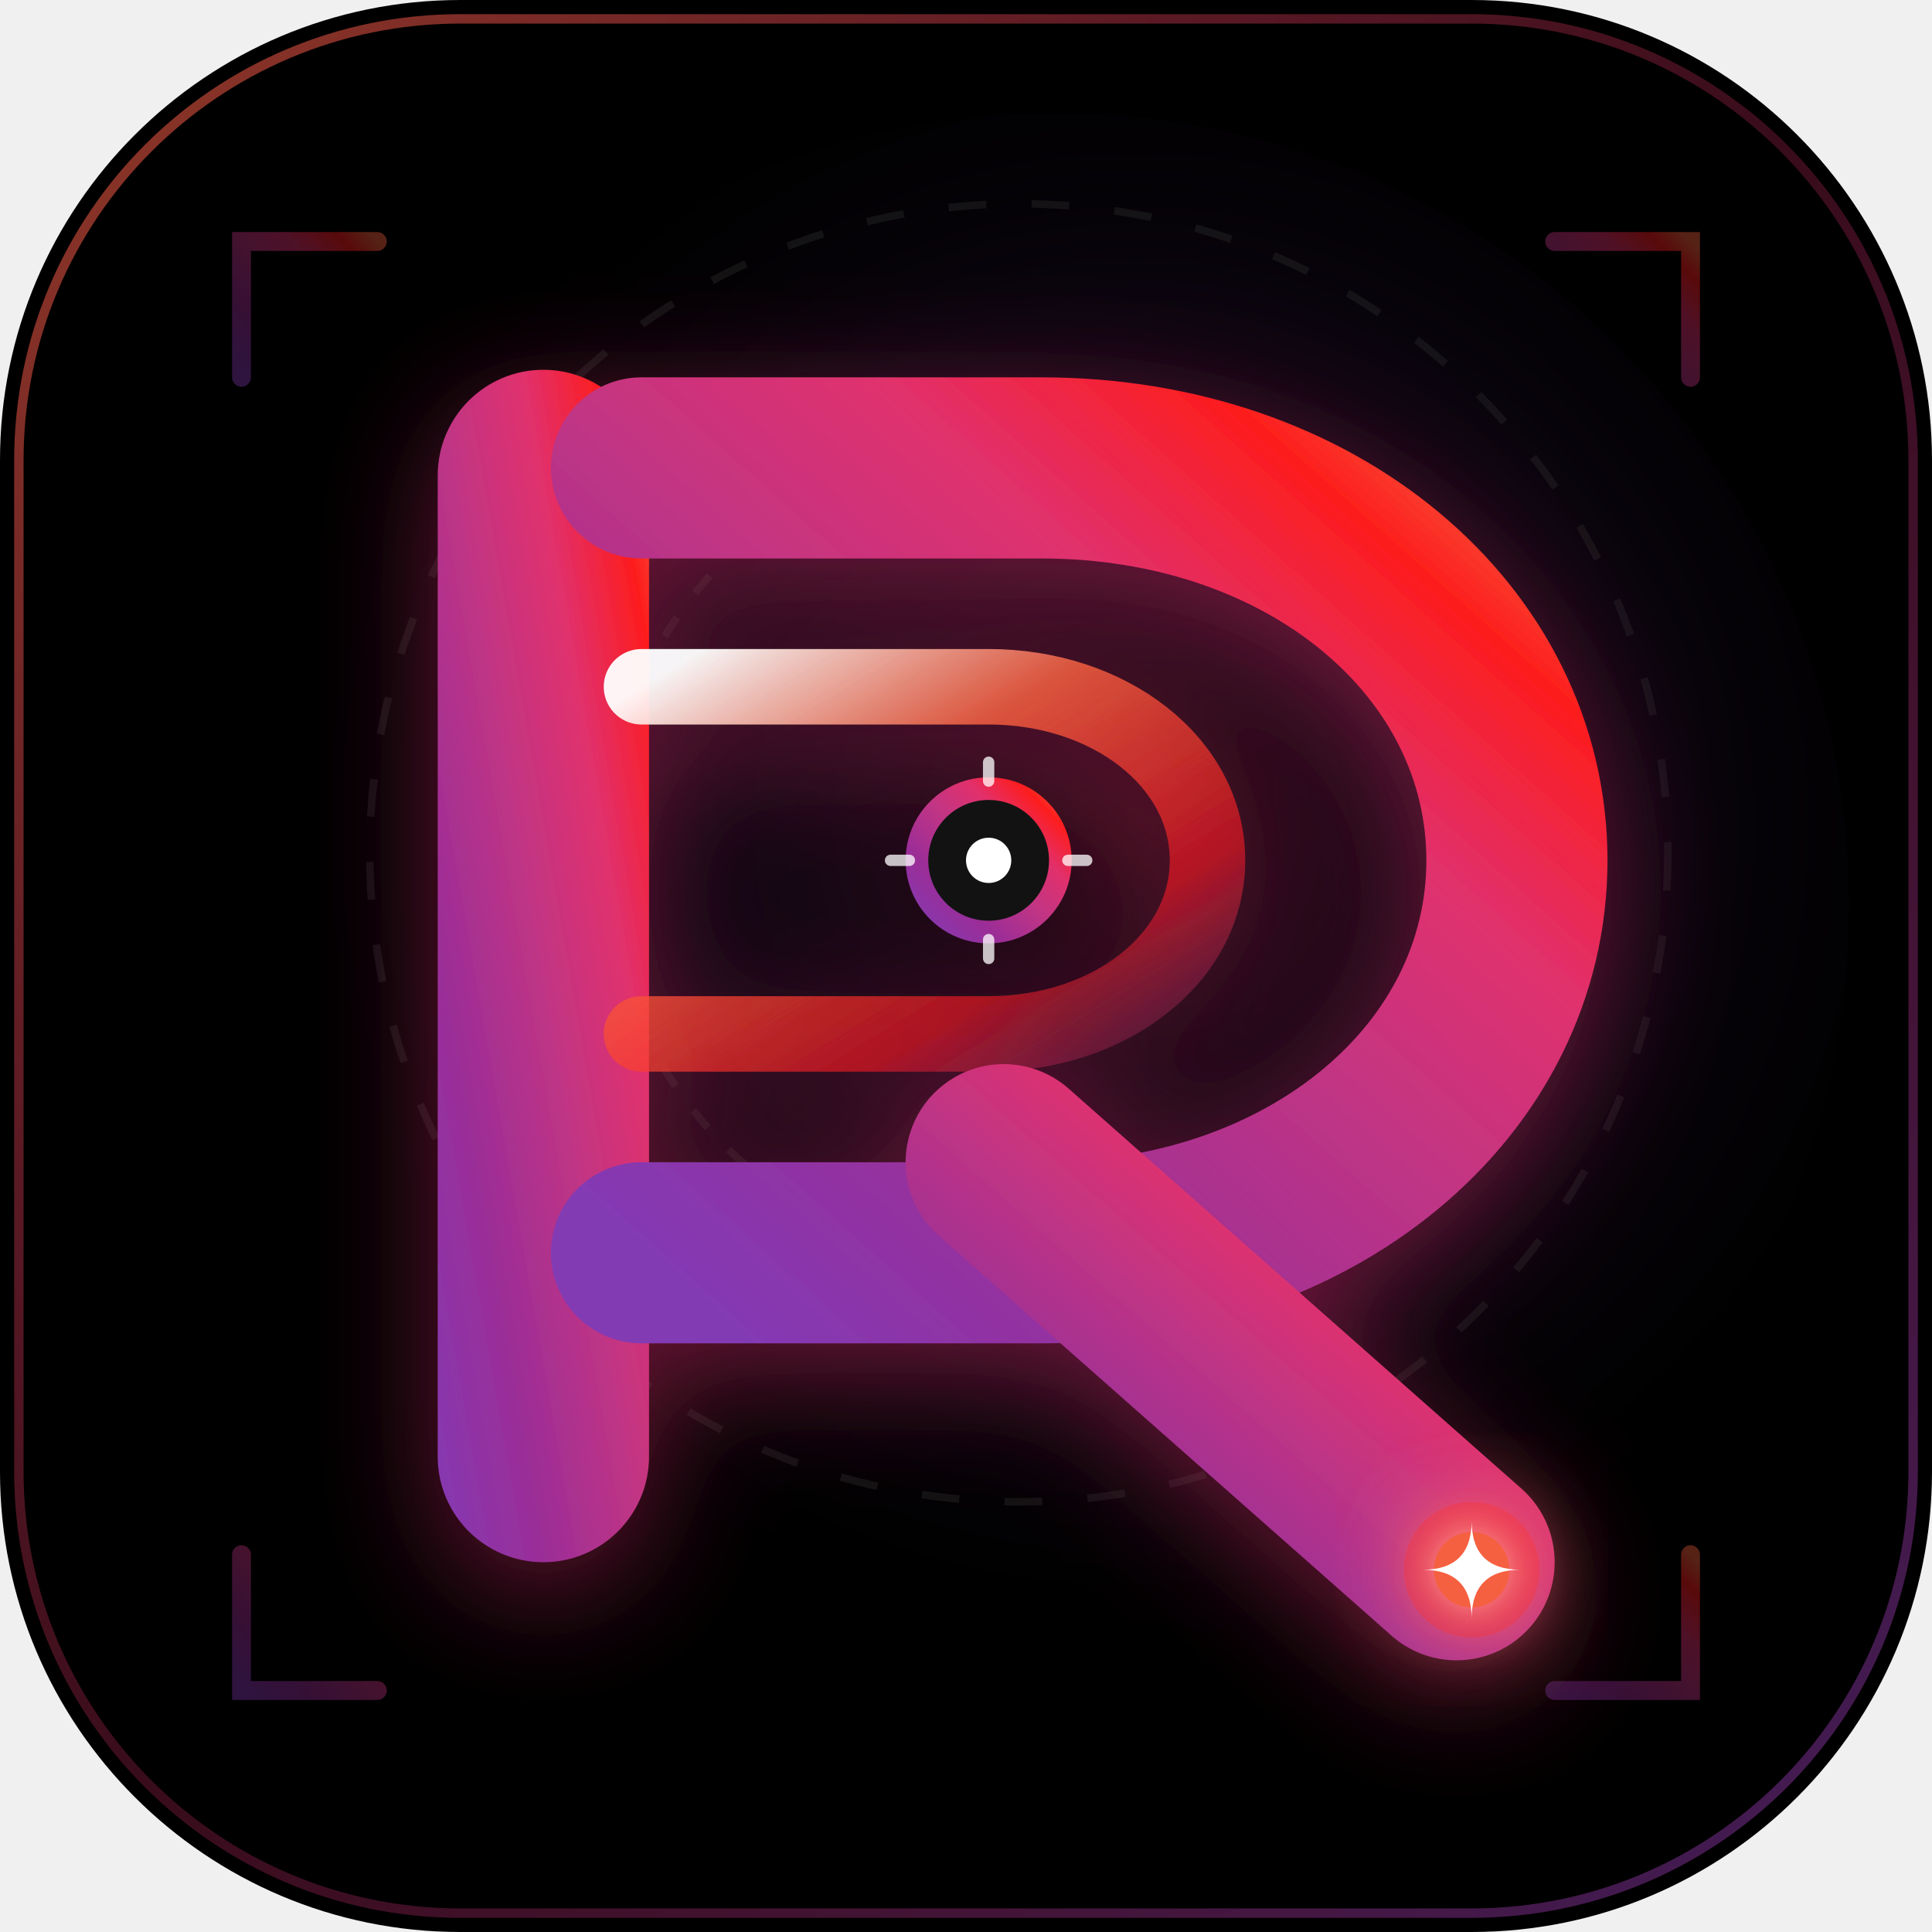
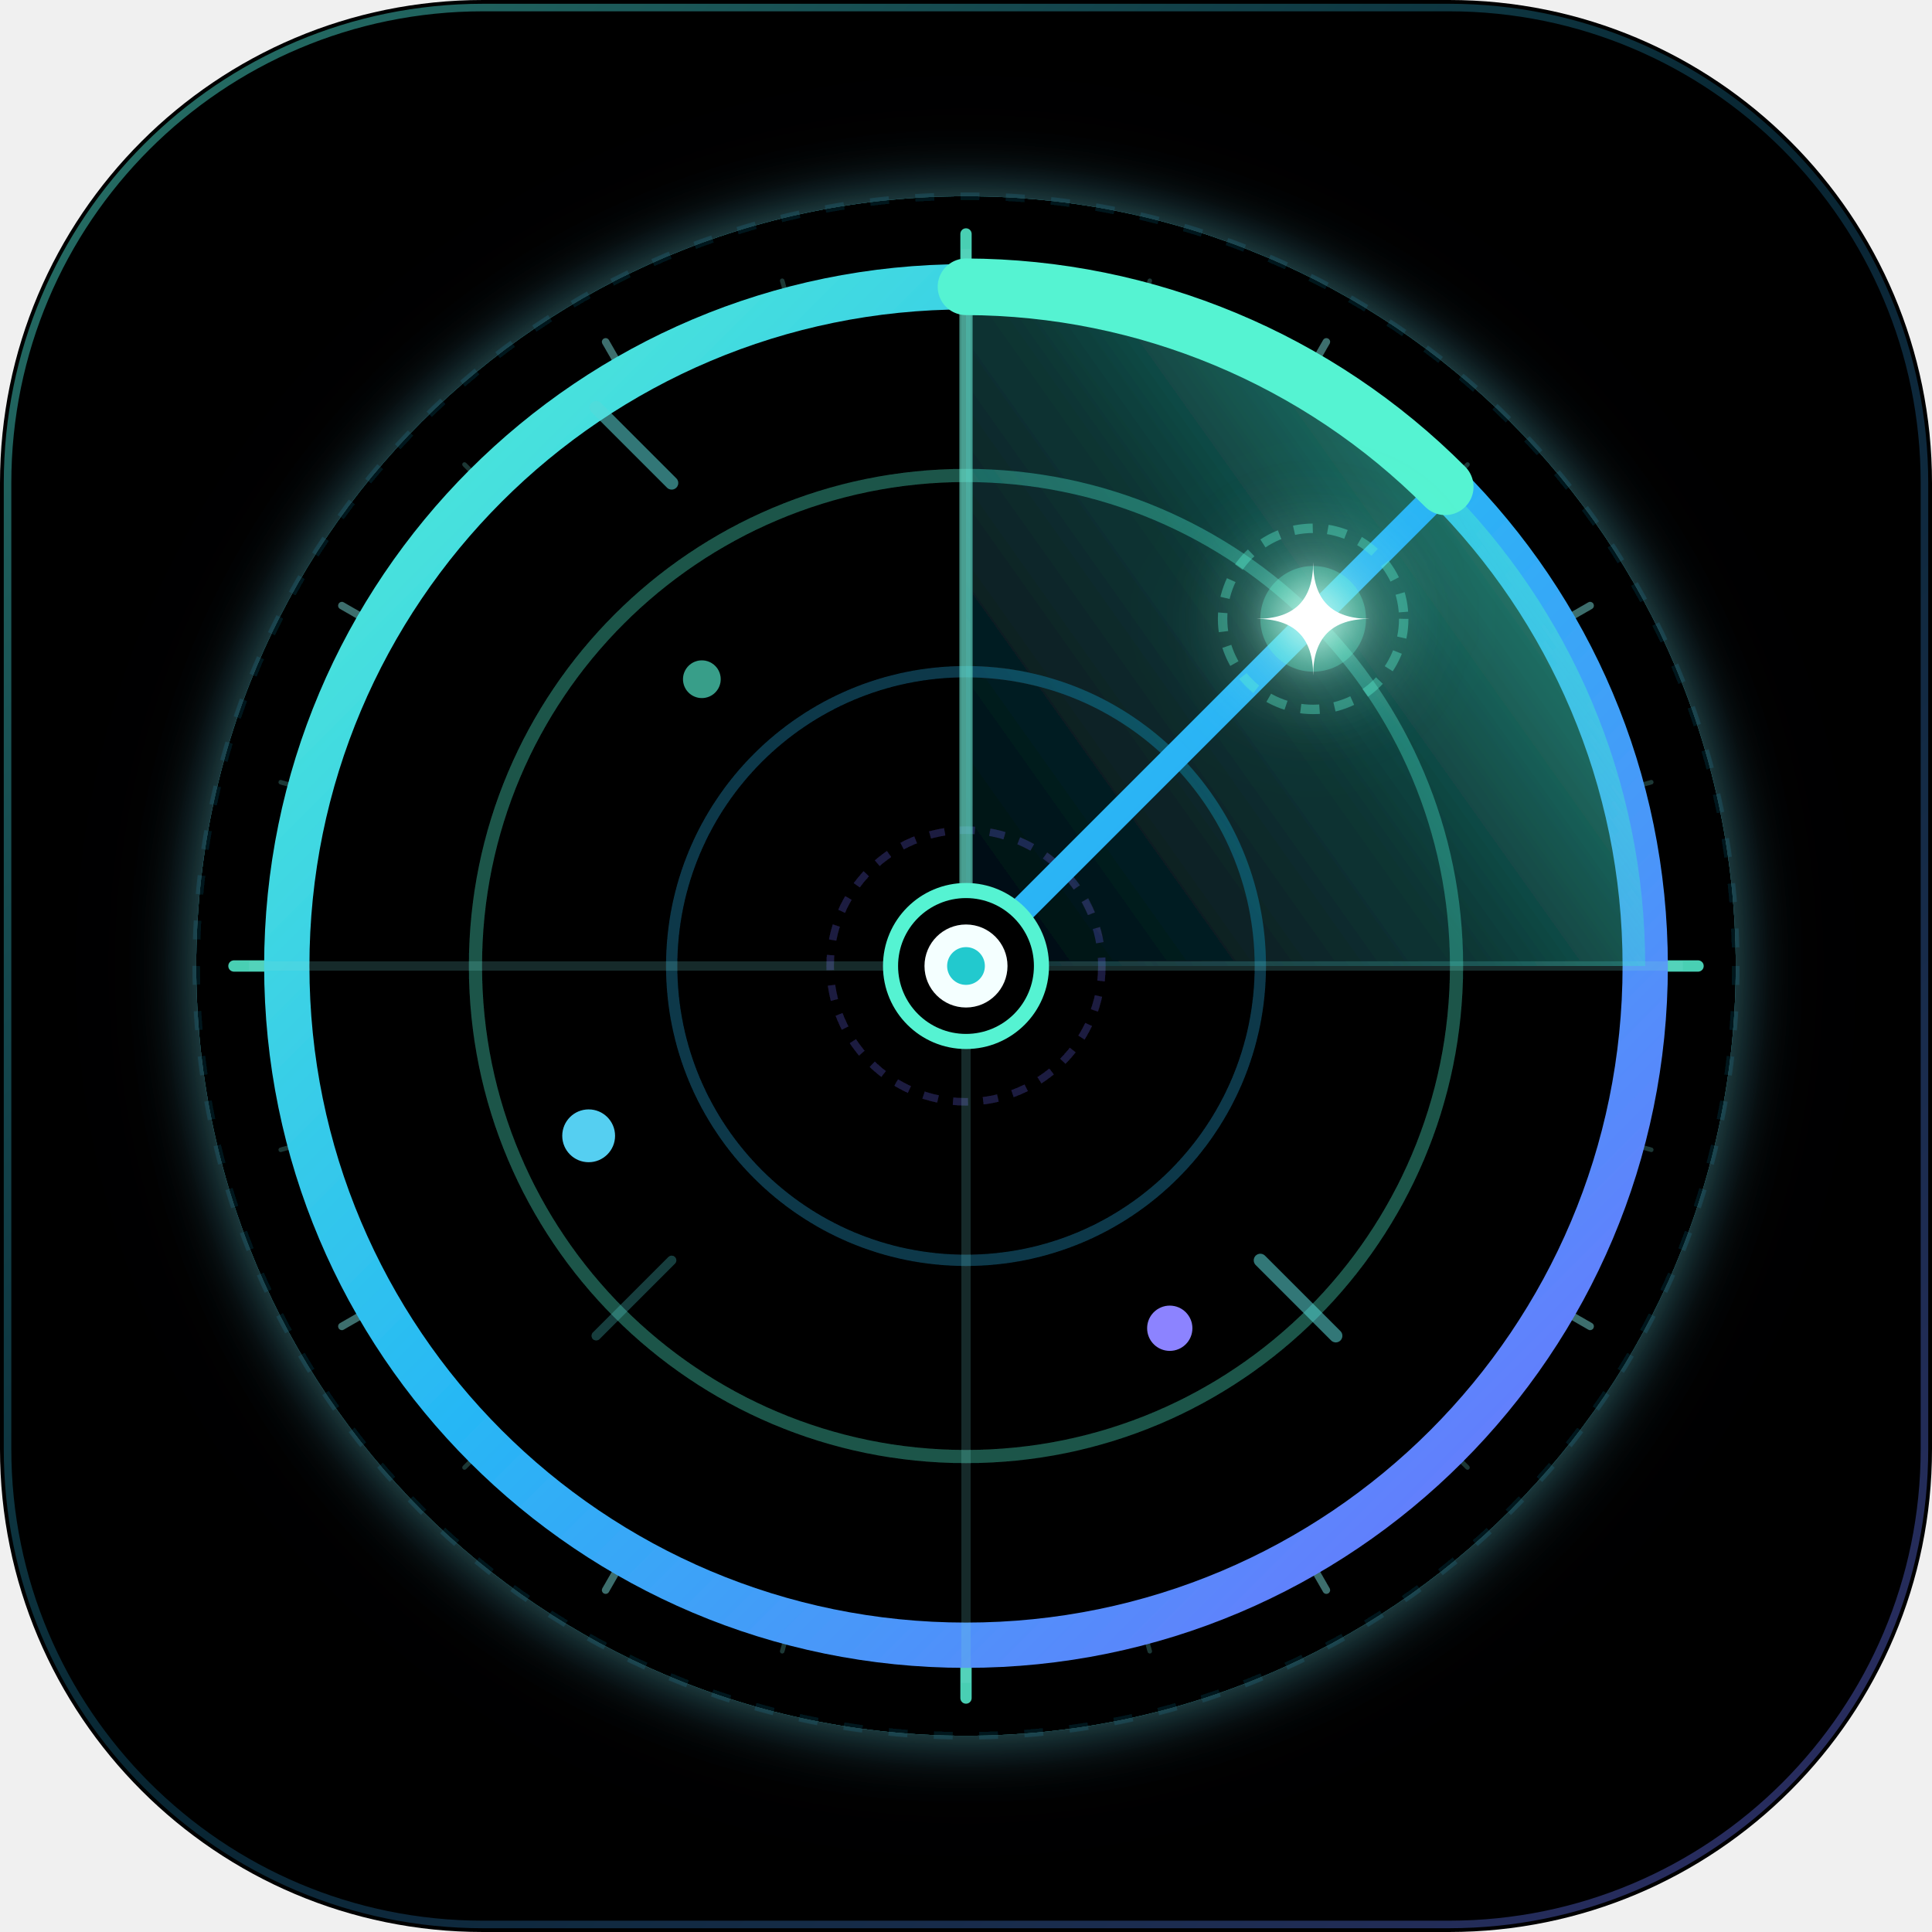
<svg xmlns="http://www.w3.org/2000/svg" viewBox="0 0 512 512" width="100%" height="100%">
  <defs>
-     <linearGradient id="radar-brand-ig" x1="0%" y1="100%" x2="100%" y2="0%">
-       <stop offset="0%" stop-color="#833ab4" />
-       <stop offset="26%" stop-color="#9b2d97" />
-       <stop offset="50%" stop-color="#c13584" />
-       <stop offset="70%" stop-color="#e1306c" />
-       <stop offset="88%" stop-color="#fd1d1d" />
-       <stop offset="100%" stop-color="#f56040" />
-     </linearGradient>
-     <linearGradient id="radar-pulse-grad" x1="0%" y1="0%" x2="100%" y2="100%">
-       <stop offset="0%" stop-color="#ffffff" stop-opacity="0.95" />
-       <stop offset="35%" stop-color="#f56040" stop-opacity="0.85" />
-       <stop offset="75%" stop-color="#fd1d1d" stop-opacity="0.6" />
-       <stop offset="100%" stop-color="#c13584" stop-opacity="0.2" />
-     </linearGradient>
-     <linearGradient id="radar-border-ig" x1="0%" y1="0%" x2="100%" y2="100%">
-       <stop offset="0%" stop-color="#f56040" stop-opacity="0.6" />
-       <stop offset="50%" stop-color="#e1306c" stop-opacity="0.25" />
-       <stop offset="100%" stop-color="#833ab4" stop-opacity="0.5" />
-     </linearGradient>
-     <radialGradient id="ambient-radar" cx="55%" cy="45%" r="55%">
-       <stop offset="0%" stop-color="#e1306c" stop-opacity="0.22" />
-       <stop offset="60%" stop-color="#833ab4" stop-opacity="0.08" />
+     <radialGradient id="sq-bg-aura" cx="256" cy="256" r="256" gradientUnits="userSpaceOnUse">
+       <stop offset="0%" stop-color="#27B7F5" stop-opacity="0.22" />
+       <stop offset="45%" stop-color="#786BFF" stop-opacity="0.10" />
      <stop offset="100%" stop-color="#000000" stop-opacity="0" />
    </radialGradient>
-     <filter id="radar-shadow" x="-20%" y="-20%" width="140%" height="140%">
-       <feDropShadow dx="0" dy="8" stdDeviation="16" flood-color="#e1306c" flood-opacity="0.45" />
+     <linearGradient id="sq-signal" x1="74" y1="74" x2="438" y2="438" gradientUnits="userSpaceOnUse">
+       <stop offset="0%" stop-color="#55F3D2" />
+       <stop offset="48%" stop-color="#27B7F5" />
+       <stop offset="100%" stop-color="#786BFF" />
+     </linearGradient>
+     <linearGradient id="sq-sweep" x1="256" y1="256" x2="436" y2="128" gradientUnits="userSpaceOnUse">
+       <stop offset="0%" stop-color="#27B7F5" stop-opacity="0.05" />
+       <stop offset="50%" stop-color="#2CD8D0" stop-opacity="0.25" />
+       <stop offset="100%" stop-color="#55F3D2" stop-opacity="0.65" />
+     </linearGradient>
+     <linearGradient id="sq-rim" x1="0%" y1="0%" x2="100%" y2="100%">
+       <stop offset="0%" stop-color="#55F3D2" stop-opacity="0.5" />
+       <stop offset="50%" stop-color="#27B7F5" stop-opacity="0.2" />
+       <stop offset="100%" stop-color="#786BFF" stop-opacity="0.4" />
+     </linearGradient>
+     <filter id="sq-glow" x="-20%" y="-20%" width="140%" height="140%">
+       <feGaussianBlur stdDeviation="8" result="blur" />
+       <feColorMatrix in="blur" type="matrix" values="0 0 0 0 0.15  0 0 0 0 0.85  0 0 0 0 0.95  0 0 0 0.45 0" result="colored" />
+       <feMerge>
+         <feMergeNode in="colored" />
+         <feMergeNode in="SourceGraphic" />
+       </feMerge>
    </filter>
-     <filter id="beacon-flare" x="-50%" y="-50%" width="200%" height="200%">
-       <feGaussianBlur stdDeviation="5" result="b1" />
-       <feGaussianBlur stdDeviation="12" result="b2" />
+     <filter id="sq-flare" x="-50%" y="-50%" width="200%" height="200%">
+       <feGaussianBlur stdDeviation="5" result="f1" />
+       <feGaussianBlur stdDeviation="12" result="f2" />
      <feMerge>
-         <feMergeNode in="b2" />
-         <feMergeNode in="b1" />
+         <feMergeNode in="f2" />
+         <feMergeNode in="f1" />
        <feMergeNode in="SourceGraphic" />
      </feMerge>
    </filter>
  </defs>
-   <rect width="512" height="512" rx="122" fill="#000000" />
-   <rect x="5" y="5" width="502" height="502" rx="117" fill="none" stroke="url(#radar-border-ig)" stroke-width="2.5" />
-   <circle cx="280" cy="240" r="210" fill="url(#ambient-radar)" />
-   <g stroke="url(#radar-brand-ig)" stroke-width="5" stroke-linecap="round" fill="none" opacity="0.35">
-     <path d="M 64 100 V 64 H 100" />
-     <path d="M 412 64 H 448 V 100" />
-     <path d="M 64 412 V 448 H 100" />
-     <path d="M 412 448 H 448 V 412" />
+   <rect width="512" height="512" rx="128" fill="#000000" />
+   <rect x="2" y="2" width="508" height="508" rx="126" fill="none" stroke="url(#sq-rim)" stroke-width="2" />
+   <circle cx="256" cy="256" r="236" fill="url(#sq-bg-aura)" />
+   <g filter="url(#sq-glow)">
+     <circle cx="256" cy="256" r="204" stroke="#27B7F5" stroke-opacity="0.12" stroke-width="2" stroke-dasharray="5 7" />
+     <line x1="440.0" y1="256.0" x2="450.0" y2="256.0" stroke="#55F3D2" stroke-width="3.0" stroke-linecap="round" opacity="0.85" />
+     <line x1="433.7" y1="303.6" x2="437.6" y2="304.7" stroke="#78DCD9" stroke-width="1.2" stroke-linecap="round" opacity="0.25" />
+     <line x1="415.3" y1="348.0" x2="421.4" y2="351.5" stroke="#78DCD9" stroke-width="2.0" stroke-linecap="round" opacity="0.5" />
+     <line x1="386.1" y1="386.1" x2="388.9" y2="388.9" stroke="#78DCD9" stroke-width="1.2" stroke-linecap="round" opacity="0.25" />
+     <line x1="348.0" y1="415.3" x2="351.5" y2="421.4" stroke="#78DCD9" stroke-width="2.0" stroke-linecap="round" opacity="0.5" />
+     <line x1="303.6" y1="433.7" x2="304.7" y2="437.6" stroke="#78DCD9" stroke-width="1.2" stroke-linecap="round" opacity="0.25" />
+     <line x1="256.0" y1="440.0" x2="256.0" y2="450.0" stroke="#55F3D2" stroke-width="3.0" stroke-linecap="round" opacity="0.85" />
+     <line x1="208.4" y1="433.7" x2="207.3" y2="437.6" stroke="#78DCD9" stroke-width="1.2" stroke-linecap="round" opacity="0.25" />
+     <line x1="164.0" y1="415.3" x2="160.5" y2="421.4" stroke="#78DCD9" stroke-width="2.0" stroke-linecap="round" opacity="0.5" />
+     <line x1="125.9" y1="386.1" x2="123.1" y2="388.9" stroke="#78DCD9" stroke-width="1.2" stroke-linecap="round" opacity="0.25" />
+     <line x1="96.7" y1="348.0" x2="90.6" y2="351.5" stroke="#78DCD9" stroke-width="2.0" stroke-linecap="round" opacity="0.5" />
+     <line x1="78.3" y1="303.6" x2="74.4" y2="304.7" stroke="#78DCD9" stroke-width="1.2" stroke-linecap="round" opacity="0.25" />
+     <line x1="72.0" y1="256.0" x2="62.0" y2="256.0" stroke="#55F3D2" stroke-width="3.0" stroke-linecap="round" opacity="0.85" />
+     <line x1="78.3" y1="208.4" x2="74.4" y2="207.3" stroke="#78DCD9" stroke-width="1.2" stroke-linecap="round" opacity="0.25" />
+     <line x1="96.7" y1="164.0" x2="90.6" y2="160.5" stroke="#78DCD9" stroke-width="2.0" stroke-linecap="round" opacity="0.5" />
+     <line x1="125.9" y1="125.9" x2="123.1" y2="123.1" stroke="#78DCD9" stroke-width="1.2" stroke-linecap="round" opacity="0.25" />
+     <line x1="164.0" y1="96.7" x2="160.5" y2="90.6" stroke="#78DCD9" stroke-width="2.0" stroke-linecap="round" opacity="0.5" />
+     <line x1="208.4" y1="78.3" x2="207.3" y2="74.4" stroke="#78DCD9" stroke-width="1.2" stroke-linecap="round" opacity="0.25" />
+     <line x1="256.0" y1="72.0" x2="256.0" y2="62.0" stroke="#55F3D2" stroke-width="3.0" stroke-linecap="round" opacity="0.85" />
+     <line x1="303.6" y1="78.3" x2="304.7" y2="74.4" stroke="#78DCD9" stroke-width="1.2" stroke-linecap="round" opacity="0.25" />
+     <line x1="348.0" y1="96.7" x2="351.5" y2="90.6" stroke="#78DCD9" stroke-width="2.0" stroke-linecap="round" opacity="0.5" />
+     <line x1="386.1" y1="125.9" x2="388.9" y2="123.1" stroke="#78DCD9" stroke-width="1.2" stroke-linecap="round" opacity="0.25" />
+     <line x1="415.3" y1="164.0" x2="421.4" y2="160.5" stroke="#78DCD9" stroke-width="2.0" stroke-linecap="round" opacity="0.5" />
+     <line x1="433.7" y1="208.4" x2="437.6" y2="207.3" stroke="#78DCD9" stroke-width="1.2" stroke-linecap="round" opacity="0.25" />
+     <circle cx="256" cy="256" r="180" stroke="url(#sq-signal)" stroke-width="12" />
+     <circle cx="256" cy="256" r="130" stroke="#55F3D2" stroke-opacity="0.35" stroke-width="3.5" />
+     <circle cx="256" cy="256" r="78" stroke="#27B7F5" stroke-opacity="0.30" stroke-width="3" />
+     <circle cx="256" cy="256" r="36" stroke="#786BFF" stroke-opacity="0.25" stroke-width="2" stroke-dasharray="4 4" />
+     <path d="M256 66V446M66 256H446" stroke="#78DCD9" stroke-opacity="0.20" stroke-width="2.5" />
+     <path d="M158 108L178 128M334 334L354 354" stroke="#58D9D8" stroke-opacity="0.55" stroke-width="3.5" stroke-linecap="round" />
+     <path d="M354 158L334 178M178 334L158 354" stroke="#58D9D8" stroke-opacity="0.28" stroke-width="2.5" stroke-linecap="round" />
+     <path d="M256 256 L256 76 A180 180 0 0 1 436 256 Z" fill="url(#sq-sweep)" />
+     <path d="M256 256 L256 76" stroke="#6BEBD6" stroke-opacity="0.6" stroke-width="3.5" stroke-linecap="round" />
+     <path d="M256 256 L383 129" stroke="url(#sq-signal)" stroke-width="7" stroke-linecap="round" />
+     <path d="M256 76 A180 180 0 0 1 383 129" fill="none" stroke="#55F3D2" stroke-width="15" stroke-linecap="round" />
+     <circle cx="256" cy="256" r="20" fill="#000000" stroke="#55F3D2" stroke-width="4" />
+     <circle cx="256" cy="256" r="11" fill="#F4FFFF" />
+     <circle cx="256" cy="256" r="5" fill="#20C9CE" />
+     <circle cx="156" cy="301" r="7" fill="#55CFF1" />
+     <circle cx="310" cy="352" r="6" fill="#8C83FF" />
+     <circle cx="186" cy="180" r="5" fill="#55F3D2" opacity="0.65" />
  </g>
-   <g fill="none" stroke="#262626" opacity="0.45">
-     <circle cx="270" cy="226" r="110" stroke-width="2" stroke-dasharray="6 8" />
-     <circle cx="270" cy="226" r="172" stroke-width="2" stroke-dasharray="10 12" />
-   </g>
-   <g filter="url(#radar-shadow)">
-     <rect x="116" y="98" width="56" height="316" rx="28" fill="url(#radar-brand-ig)" />
-     <path d="M 170 124 H 276 C 348 124 402 170 402 228 C 402 286 348 332 276 332 H 170" fill="none" stroke="url(#radar-brand-ig)" stroke-width="48" stroke-linecap="round" stroke-linejoin="round" />
-     <path d="M 170 182 H 262 C 294 182 320 202 320 228 C 320 254 294 274 262 274 H 170" fill="none" stroke="url(#radar-pulse-grad)" stroke-width="20" stroke-linecap="round" stroke-linejoin="round" />
-     <path d="M 266 308 L 386 414" fill="none" stroke="url(#radar-brand-ig)" stroke-width="52" stroke-linecap="round" />
-   </g>
-   <g transform="translate(262, 228)">
-     <circle cx="0" cy="0" r="19" fill="#121212" stroke="url(#radar-brand-ig)" stroke-width="6" />
-     <circle cx="0" cy="0" r="6" fill="#ffffff" />
-     <line x1="0" y1="-26" x2="0" y2="-21" stroke="#ffffff" stroke-width="3" stroke-linecap="round" opacity="0.75" />
-     <line x1="0" y1="21" x2="0" y2="26" stroke="#ffffff" stroke-width="3" stroke-linecap="round" opacity="0.75" />
-     <line x1="-26" y1="0" x2="-21" y2="0" stroke="#ffffff" stroke-width="3" stroke-linecap="round" opacity="0.75" />
-     <line x1="21" y1="0" x2="26" y2="0" stroke="#ffffff" stroke-width="3" stroke-linecap="round" opacity="0.75" />
-   </g>
-   <g transform="translate(390, 416)" filter="url(#beacon-flare)">
-     <circle cx="0" cy="0" r="18" fill="#fd1d1d" fill-opacity="0.35" />
-     <circle cx="0" cy="0" r="10" fill="#f56040" />
-     <path d="M 0 -13 Q 0 0 -13 0 Q 0 0 0 13 Q 0 0 13 0 Q 0 0 0 -13 Z" fill="#ffffff" />
-     <circle cx="0" cy="0" r="3" fill="#ffffff" />
+   <g transform="translate(348, 164)" filter="url(#sq-flare)">
+     <circle cx="0" cy="0" r="24" fill="none" stroke="#55F3D2" stroke-opacity="0.38" stroke-width="2.5" stroke-dasharray="5 4" />
+     <circle cx="0" cy="0" r="14" fill="#55F3D2" fill-opacity="0.32" />
+     <path d="M 0 -15 Q 0 0 -15 0 Q 0 0 0 15 Q 0 0 15 0 Q 0 0 0 -15 Z" fill="#FFFFFF" />
+     <circle cx="0" cy="0" r="4" fill="#FFFFFF" />
  </g>
</svg>
